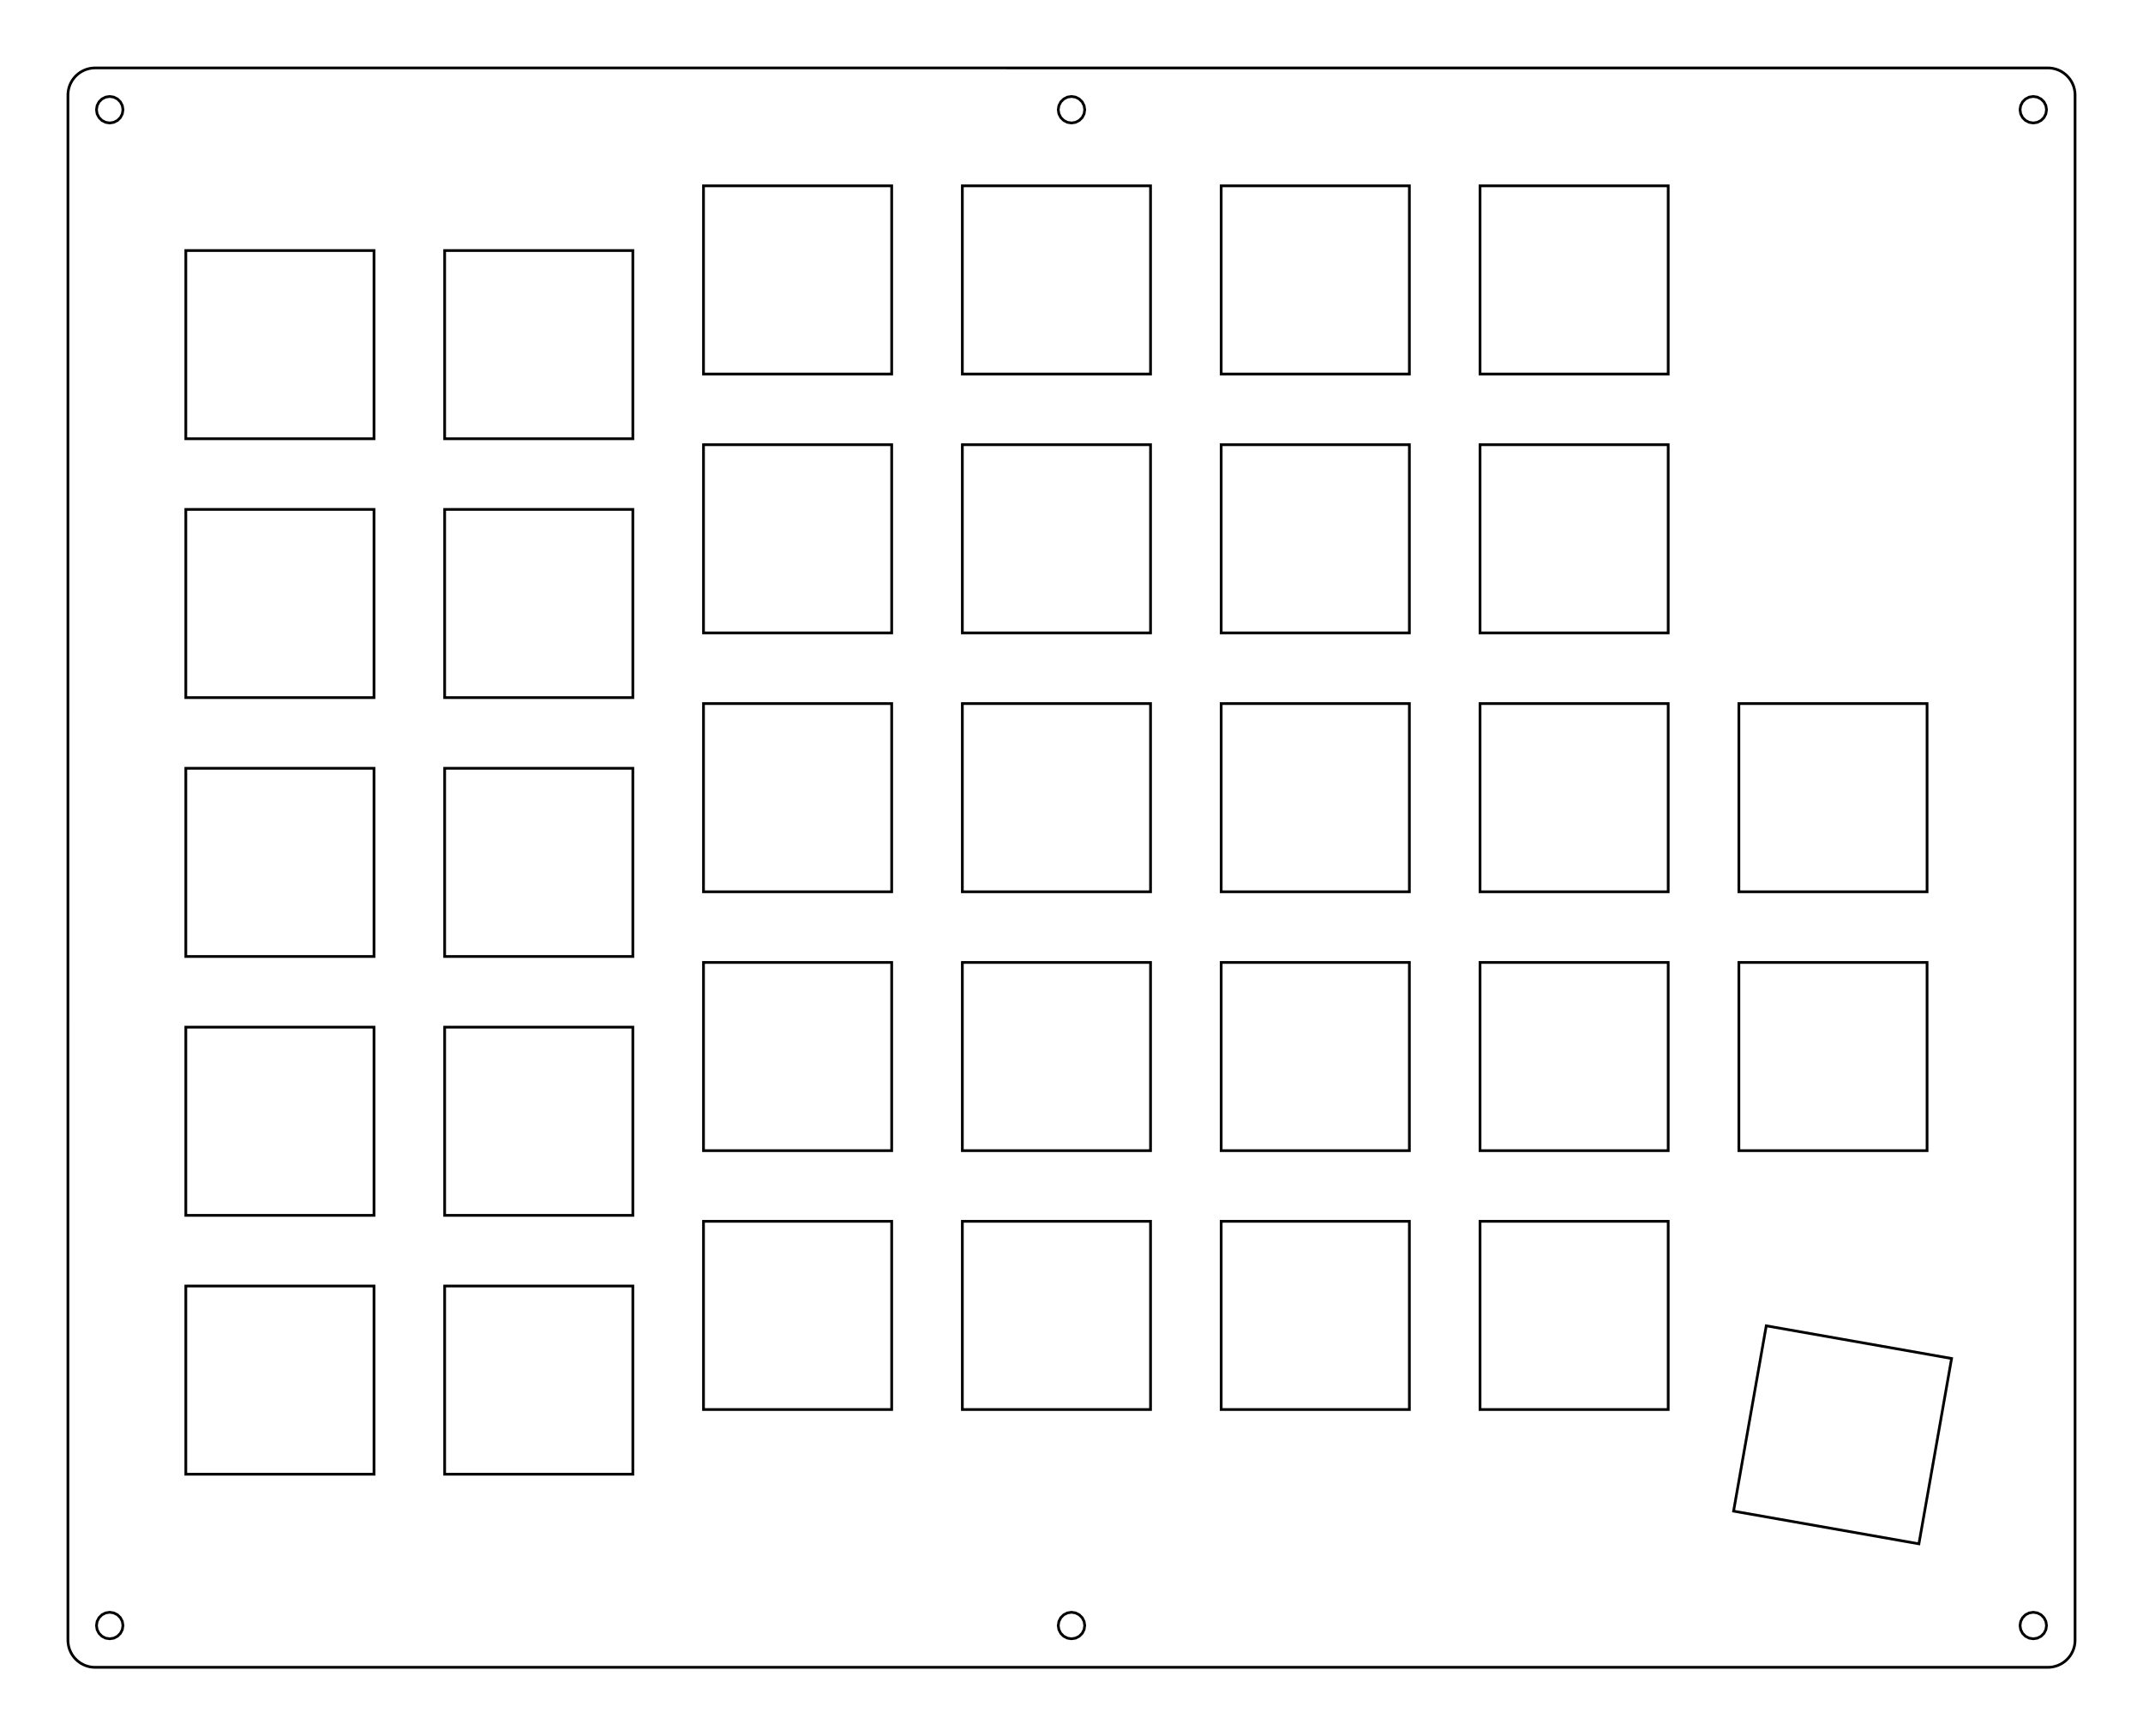
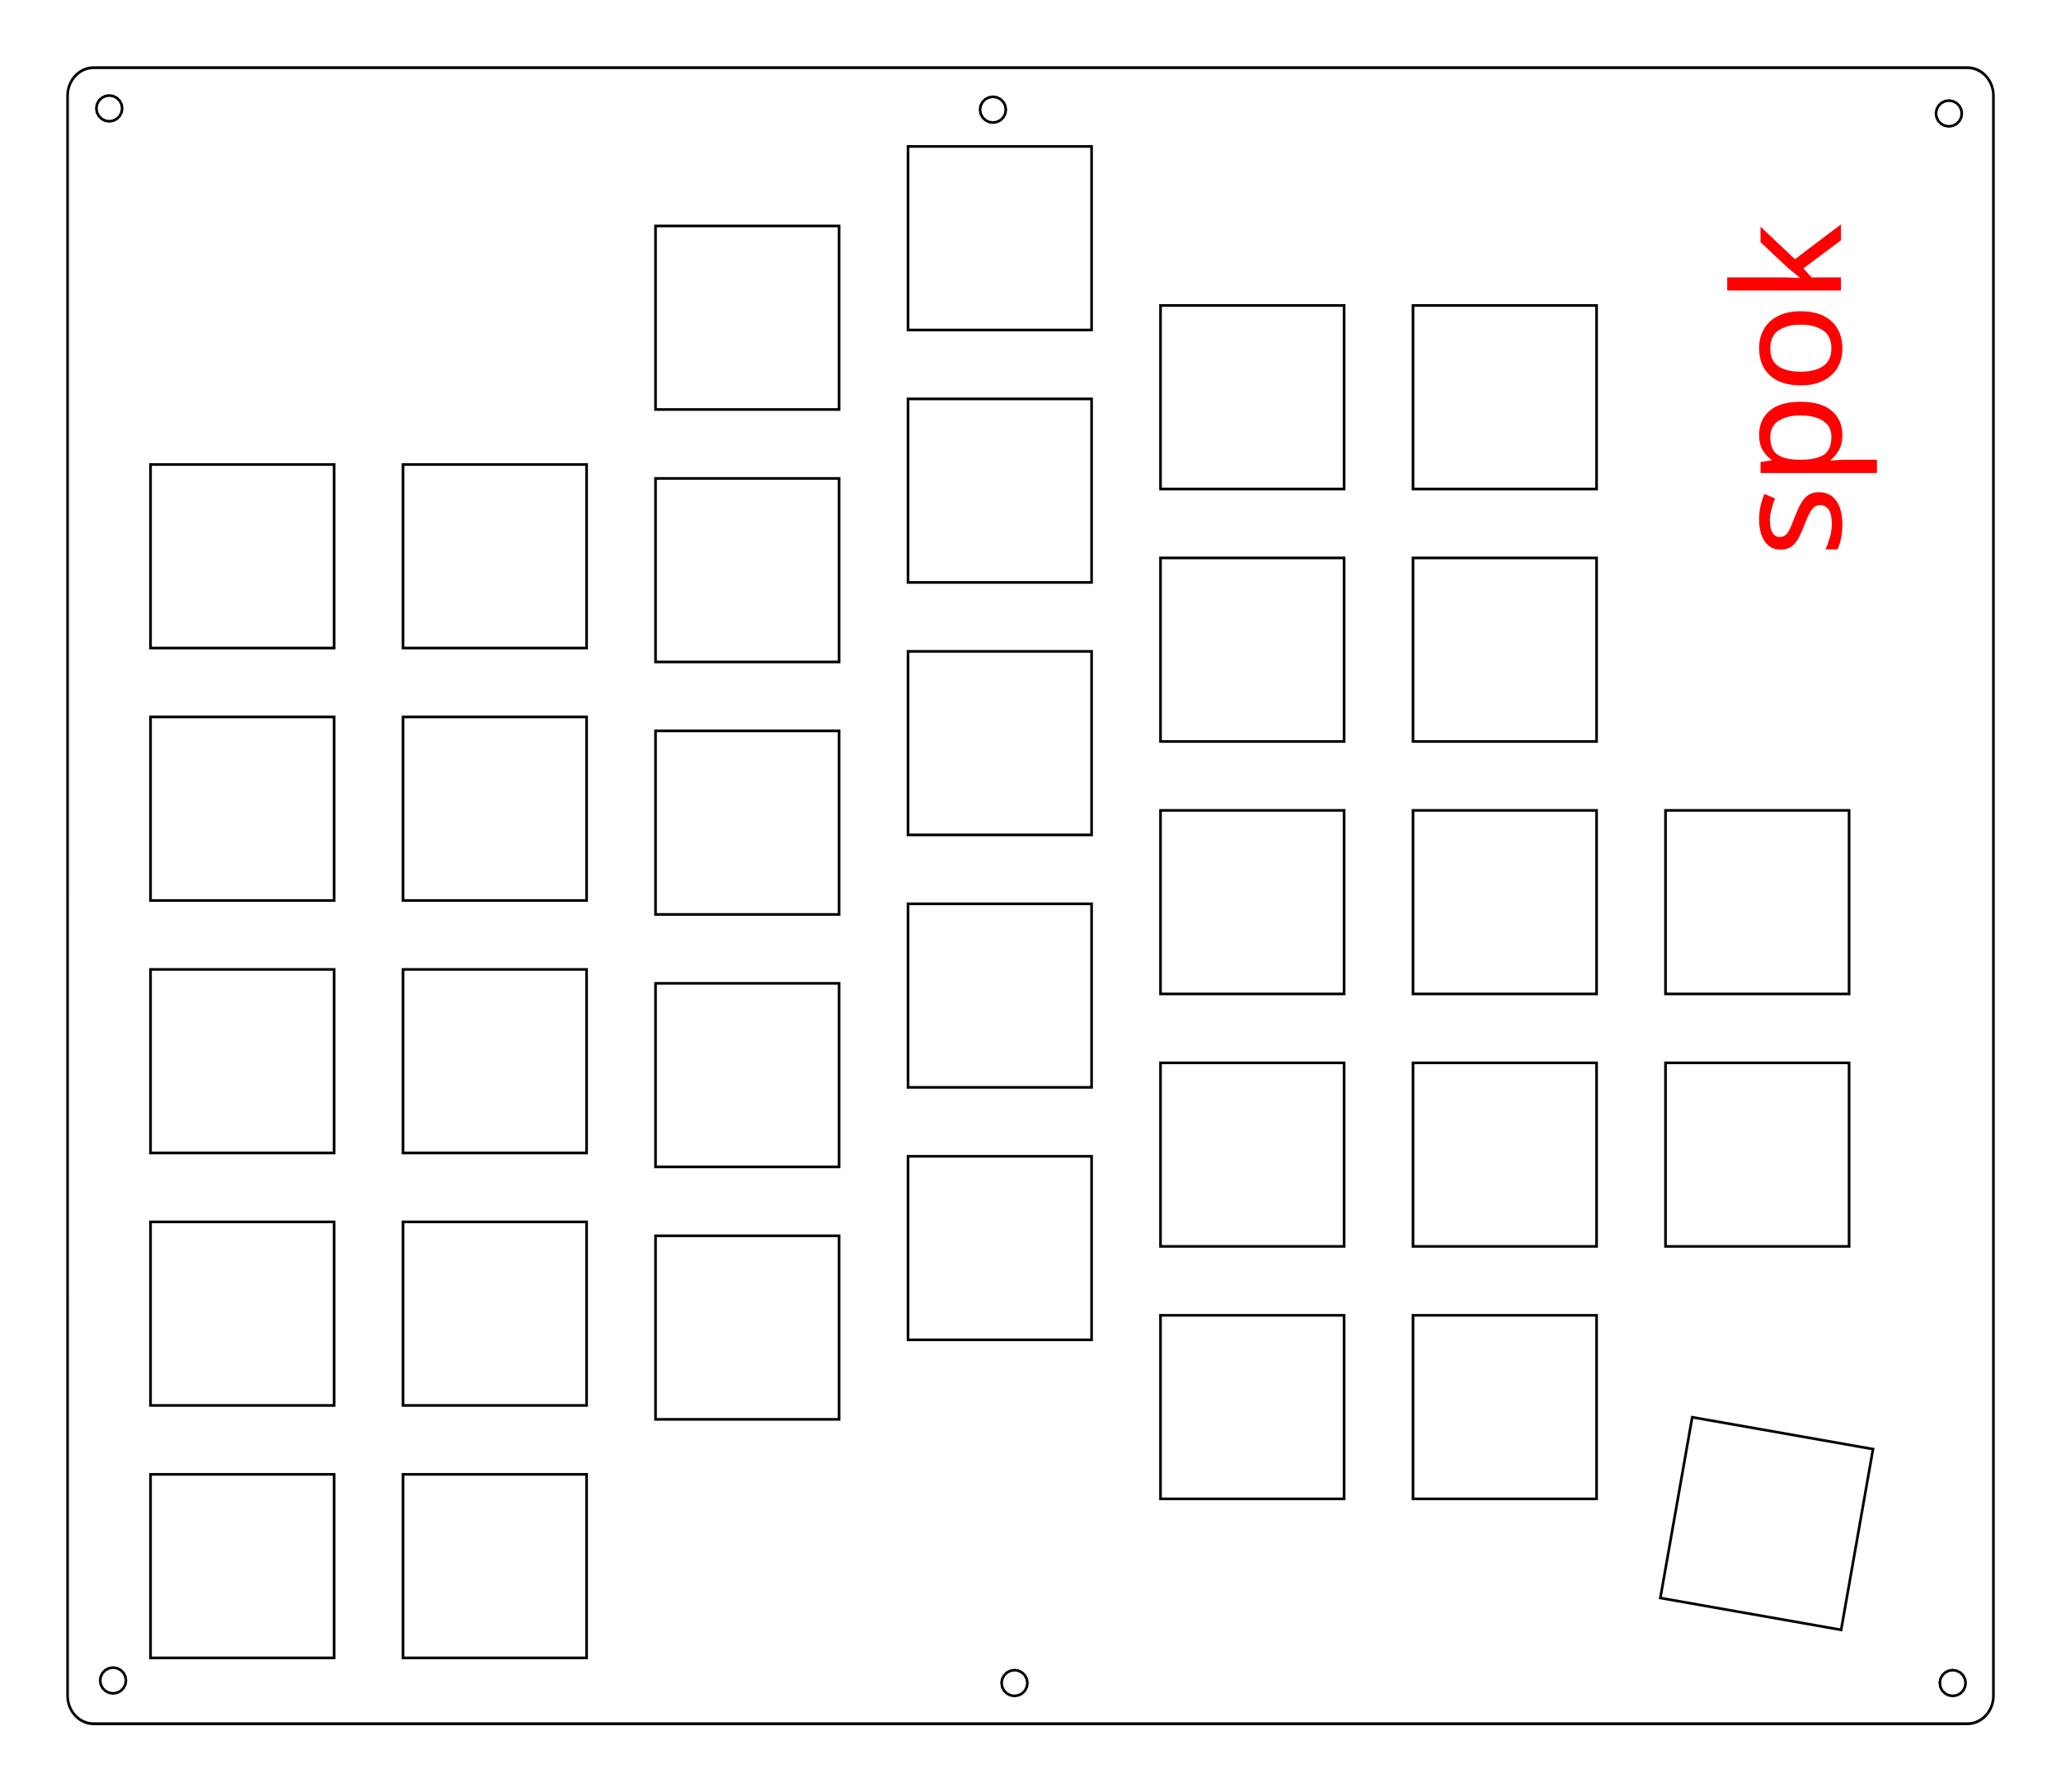
- <svg xmlns="http://www.w3.org/2000/svg" width="157.717mm" height="127.697mm" viewBox="0.000 0.000 157.717 127.697">
-   <polygon points="150.717,5.000 150.874,5.006 151.030,5.024 151.184,5.055 151.335,5.097 151.482,5.152 151.625,5.217 151.762,5.294 151.892,5.381 152.016,5.479 152.131,5.585 152.238,5.701 152.335,5.824 152.422,5.955 152.499,6.092 152.565,6.234 152.619,6.381 152.662,6.533 152.692,6.687 152.711,6.843 152.717,7.000 152.717,120.696 152.711,120.853 152.692,121.009 152.662,121.163 152.619,121.314 152.565,121.462 152.499,121.604 152.422,121.741 152.335,121.872 152.238,121.995 152.131,122.110 152.016,122.217 151.892,122.314 151.762,122.402 151.625,122.478 151.482,122.544 151.335,122.598 151.184,122.641 151.030,122.672 150.874,122.690 150.717,122.696 7.000,122.696 6.843,122.690 6.687,122.672 6.533,122.641 6.381,122.598 6.234,122.544 6.092,122.478 5.955,122.402 5.824,122.314 5.701,122.217 5.585,122.110 5.479,121.995 5.381,121.872 5.294,121.741 5.217,121.604 5.152,121.462 5.097,121.314 5.055,121.163 5.024,121.009 5.006,120.853 4.999,120.696 5.000,7.000 5.006,6.843 5.024,6.687 5.055,6.533 5.097,6.381 5.152,6.234 5.217,6.092 5.294,5.955 5.381,5.824 5.479,5.701 5.585,5.585 5.701,5.479 5.824,5.381 5.955,5.294 6.092,5.217 6.234,5.152 6.381,5.097 6.533,5.055 6.687,5.024 6.843,5.006 7.000,4.999" style="fill:none;stroke-width:0.2;stroke:black" />
-   <polygon points="149.341,118.694 149.069,118.832 148.853,119.048 148.715,119.320 148.667,119.621 148.715,119.923 148.853,120.194 149.069,120.410 149.341,120.549 149.642,120.596 149.943,120.549 150.215,120.410 150.431,120.194 150.569,119.923 150.617,119.621 150.569,119.320 150.431,119.048 150.215,118.832 149.943,118.694 149.642,118.646" style="fill:none;stroke-width:0.2;stroke:black" />
-   <polygon points="78.557,118.694 78.285,118.832 78.069,119.048 77.931,119.320 77.883,119.621 77.931,119.923 78.069,120.194 78.285,120.410 78.557,120.549 78.858,120.596 79.160,120.549 79.431,120.410 79.647,120.194 79.785,119.923 79.833,119.621 79.785,119.320 79.647,119.048 79.431,118.832 79.160,118.694 78.858,118.646" style="fill:none;stroke-width:0.2;stroke:black" />
-   <polygon points="7.773,118.694 7.501,118.832 7.286,119.048 7.147,119.320 7.100,119.621 7.147,119.923 7.286,120.194 7.501,120.410 7.773,120.549 8.074,120.596 8.376,120.549 8.648,120.410 8.863,120.194 9.002,119.923 9.050,119.621 9.002,119.320 8.863,119.048 8.648,118.832 8.376,118.694 8.074,118.646" style="fill:none;stroke-width:0.2;stroke:black" />
-   <polygon points="127.585,111.204 141.225,113.609 143.630,99.970 129.990,97.565" style="fill:none;stroke-width:0.2;stroke:black" />
-   <polygon points="13.675,94.637 13.675,108.487 27.525,108.487 27.525,94.637" style="fill:none;stroke-width:0.2;stroke:black" />
-   <polygon points="32.725,94.637 32.725,108.487 46.575,108.487 46.575,94.637" style="fill:none;stroke-width:0.2;stroke:black" />
-   <polygon points="51.775,89.875 51.775,103.725 65.625,103.725 65.625,89.875" style="fill:none;stroke-width:0.2;stroke:black" />
-   <polygon points="70.825,89.875 70.825,103.725 84.675,103.725 84.675,89.875" style="fill:none;stroke-width:0.2;stroke:black" />
-   <polygon points="89.875,89.875 89.875,103.725 103.725,103.725 103.725,89.875" style="fill:none;stroke-width:0.2;stroke:black" />
-   <polygon points="108.925,89.875 108.925,103.725 122.774,103.725 122.774,89.875" style="fill:none;stroke-width:0.2;stroke:black" />
-   <polygon points="13.675,75.587 13.675,89.437 27.525,89.437 27.525,75.587" style="fill:none;stroke-width:0.2;stroke:black" />
-   <polygon points="32.725,75.587 32.725,89.437 46.575,89.437 46.575,75.587" style="fill:none;stroke-width:0.2;stroke:black" />
-   <polygon points="51.775,70.825 51.775,84.675 65.625,84.675 65.625,70.825" style="fill:none;stroke-width:0.2;stroke:black" />
-   <polygon points="70.825,70.825 70.825,84.675 84.675,84.675 84.675,70.825" style="fill:none;stroke-width:0.2;stroke:black" />
-   <polygon points="89.875,70.825 89.875,84.675 103.725,84.675 103.725,70.825" style="fill:none;stroke-width:0.2;stroke:black" />
-   <polygon points="108.925,70.825 108.925,84.675 122.774,84.675 122.774,70.825" style="fill:none;stroke-width:0.2;stroke:black" />
-   <polygon points="127.975,70.825 127.975,84.675 141.825,84.675 141.825,70.825" style="fill:none;stroke-width:0.2;stroke:black" />
-   <polygon points="13.675,56.537 13.675,70.387 27.525,70.387 27.525,56.537" style="fill:none;stroke-width:0.2;stroke:black" />
-   <polygon points="32.725,56.537 32.725,70.387 46.575,70.387 46.575,56.537" style="fill:none;stroke-width:0.2;stroke:black" />
-   <polygon points="51.775,51.775 51.775,65.625 65.625,65.625 65.625,51.775" style="fill:none;stroke-width:0.2;stroke:black" />
-   <polygon points="70.825,51.775 70.825,65.625 84.675,65.625 84.675,51.775" style="fill:none;stroke-width:0.2;stroke:black" />
-   <polygon points="89.875,51.775 89.875,65.625 103.725,65.625 103.725,51.775" style="fill:none;stroke-width:0.2;stroke:black" />
-   <polygon points="108.925,51.775 108.925,65.625 122.774,65.625 122.774,51.775" style="fill:none;stroke-width:0.2;stroke:black" />
-   <polygon points="127.975,51.775 127.975,65.625 141.825,65.625 141.825,51.775" style="fill:none;stroke-width:0.2;stroke:black" />
-   <polygon points="13.675,37.487 13.675,51.337 27.525,51.337 27.525,37.487" style="fill:none;stroke-width:0.2;stroke:black" />
-   <polygon points="32.725,37.487 32.725,51.337 46.575,51.337 46.575,37.487" style="fill:none;stroke-width:0.2;stroke:black" />
-   <polygon points="51.775,32.725 51.775,46.575 65.625,46.575 65.625,32.725" style="fill:none;stroke-width:0.2;stroke:black" />
-   <polygon points="70.825,32.725 70.825,46.575 84.675,46.575 84.675,32.725" style="fill:none;stroke-width:0.2;stroke:black" />
-   <polygon points="89.875,32.725 89.875,46.575 103.725,46.575 103.725,32.725" style="fill:none;stroke-width:0.2;stroke:black" />
-   <polygon points="108.925,32.725 108.925,46.575 122.774,46.575 122.774,32.725" style="fill:none;stroke-width:0.2;stroke:black" />
-   <polygon points="13.675,18.437 13.675,32.287 27.525,32.287 27.525,18.437" style="fill:none;stroke-width:0.2;stroke:black" />
-   <polygon points="32.725,18.437 32.725,32.287 46.575,32.287 46.575,18.437" style="fill:none;stroke-width:0.2;stroke:black" />
-   <polygon points="51.775,13.675 51.775,27.525 65.625,27.525 65.625,13.675" style="fill:none;stroke-width:0.2;stroke:black" />
-   <polygon points="70.825,13.675 70.825,27.525 84.675,27.525 84.675,13.675" style="fill:none;stroke-width:0.2;stroke:black" />
-   <polygon points="89.875,13.675 89.875,27.525 103.725,27.525 103.725,13.675" style="fill:none;stroke-width:0.2;stroke:black" />
-   <polygon points="108.925,13.675 108.925,27.525 122.774,27.525 122.774,13.675" style="fill:none;stroke-width:0.2;stroke:black" />
-   <polygon points="7.773,7.147 7.501,7.286 7.286,7.501 7.147,7.773 7.100,8.074 7.147,8.376 7.286,8.648 7.501,8.863 7.773,9.002 8.074,9.050 8.376,9.002 8.648,8.863 8.863,8.648 9.002,8.376 9.050,8.074 9.002,7.773 8.863,7.501 8.648,7.286 8.376,7.147 8.074,7.100" style="fill:none;stroke-width:0.2;stroke:black" />
-   <polygon points="78.557,7.147 78.285,7.286 78.069,7.501 77.931,7.773 77.883,8.074 77.931,8.376 78.069,8.648 78.285,8.863 78.557,9.002 78.858,9.049 79.160,9.002 79.431,8.863 79.647,8.648 79.785,8.376 79.833,8.074 79.785,7.773 79.647,7.501 79.431,7.286 79.160,7.147 78.858,7.100" style="fill:none;stroke-width:0.2;stroke:black" />
-   <polygon points="149.341,7.147 149.069,7.286 148.853,7.501 148.715,7.773 148.667,8.074 148.715,8.376 148.853,8.648 149.069,8.863 149.341,9.002 149.642,9.049 149.943,9.002 150.215,8.863 150.431,8.648 150.569,8.376 150.617,8.074 150.569,7.773 150.431,7.501 150.215,7.286 149.943,7.147 149.642,7.100" style="fill:none;stroke-width:0.2;stroke:black" />
+ <svg xmlns="http://www.w3.org/2000/svg" width="155.495mm" height="135.174mm" viewBox="0 0 155.495 135.174" id="svg2" version="1.1">
+   <defs id="defs86" />
+   <g id="g3422">
+     <polygon transform="matrix(0.9836196,0,0,1.061727,0.1812477,-0.201403)" id="polygon4" style="fill:none;stroke:#000000;stroke-width:0.2" points="152.131,5.585 152.238,5.701 152.335,5.824 152.422,5.955 152.499,6.092 152.565,6.234 152.619,6.381 152.662,6.533 152.692,6.687 152.711,6.843 152.717,7 152.717,120.696 152.711,120.853 152.692,121.009 152.662,121.163 152.619,121.314 152.565,121.462 152.499,121.604 152.422,121.741 152.335,121.872 152.238,121.995 152.131,122.11 152.016,122.217 151.892,122.314 151.762,122.402 151.625,122.478 151.482,122.544 151.335,122.598 151.184,122.641 151.03,122.672 150.874,122.69 150.717,122.696 7,122.696 6.843,122.69 6.687,122.672 6.533,122.641 6.381,122.598 6.234,122.544 6.092,122.478 5.955,122.402 5.824,122.314 5.701,122.217 5.585,122.11 5.479,121.995 5.381,121.872 5.294,121.741 5.217,121.604 5.152,121.462 5.097,121.314 5.055,121.163 5.024,121.009 5.006,120.853 4.999,120.696 5,7 5.006,6.843 5.024,6.687 5.055,6.533 5.097,6.381 5.152,6.234 5.217,6.092 5.294,5.955 5.381,5.824 5.479,5.701 5.585,5.585 5.701,5.479 5.824,5.381 5.955,5.294 6.092,5.217 6.234,5.152 6.381,5.097 6.533,5.055 6.687,5.024 6.843,5.006 7,4.999 150.717,5 150.874,5.006 151.03,5.024 151.184,5.055 151.335,5.097 151.482,5.152 151.625,5.217 151.762,5.294 151.892,5.381 152.016,5.479 " />
+     <polygon transform="translate(-2.318079,7.374466)" id="polygon6" style="fill:none;stroke:#000000;stroke-width:0.2" points="148.853,120.194 149.069,120.41 149.341,120.549 149.642,120.596 149.943,120.549 150.215,120.41 150.431,120.194 150.569,119.923 150.617,119.621 150.569,119.32 150.431,119.048 150.215,118.832 149.943,118.694 149.642,118.646 149.341,118.694 149.069,118.832 148.853,119.048 148.715,119.32 148.667,119.621 148.715,119.923 " />
+     <polygon transform="translate(-2.318079,7.374466)" id="polygon8" style="fill:none;stroke:#000000;stroke-width:0.2" points="78.069,120.194 78.285,120.41 78.557,120.549 78.858,120.596 79.16,120.549 79.431,120.41 79.647,120.194 79.785,119.923 79.833,119.621 79.785,119.32 79.647,119.048 79.431,118.832 79.16,118.694 78.858,118.646 78.557,118.694 78.285,118.832 78.069,119.048 77.931,119.32 77.883,119.621 77.931,119.923 " />
+     <polygon transform="translate(0.4558267,7.183163)" id="polygon10" style="fill:none;stroke:#000000;stroke-width:0.2" points="7.501,120.41 7.773,120.549 8.074,120.596 8.376,120.549 8.648,120.41 8.863,120.194 9.002,119.923 9.05,119.621 9.002,119.32 8.863,119.048 8.648,118.832 8.376,118.694 8.074,118.646 7.773,118.694 7.501,118.832 7.286,119.048 7.147,119.32 7.1,119.621 7.147,119.923 7.286,120.194 " />
+     <polygon transform="translate(-2.318079,9.374621)" id="polygon12" style="fill:none;stroke:#000000;stroke-width:0.2" points="143.63,99.97 129.99,97.565 127.585,111.204 141.225,113.609 " />
+     <polygon transform="translate(-2.318079,16.61247)" id="polygon14" style="fill:none;stroke:#000000;stroke-width:0.2" points="13.675,94.637 13.675,108.487 27.525,108.487 27.525,94.637 " />
+     <polygon transform="translate(-2.318079,16.61247)" id="polygon16" style="fill:none;stroke:#000000;stroke-width:0.2" points="32.725,94.637 32.725,108.487 46.575,108.487 46.575,94.637 " />
+     <polygon transform="translate(-2.318079,3.374466)" id="polygon18" style="fill:none;stroke:#000000;stroke-width:0.2" points="51.775,89.875 51.775,103.725 65.625,103.725 65.625,89.875 " />
+     <polygon transform="translate(-2.318079,-2.625535)" id="polygon20" style="fill:none;stroke:#000000;stroke-width:0.2" points="70.825,89.875 70.825,103.725 84.675,103.725 84.675,89.875 " />
+     <polygon transform="translate(-2.318079,9.374466)" id="polygon22" style="fill:none;stroke:#000000;stroke-width:0.2" points="89.875,89.875 89.875,103.725 103.725,103.725 103.725,89.875 " />
+     <polygon transform="translate(-2.318079,9.374621)" id="polygon24" style="fill:none;stroke:#000000;stroke-width:0.2" points="122.774,103.725 122.774,89.875 108.925,89.875 108.925,103.725 " />
+     <polygon transform="translate(-2.318079,16.61247)" id="polygon26" style="fill:none;stroke:#000000;stroke-width:0.2" points="13.675,75.587 13.675,89.437 27.525,89.437 27.525,75.587 " />
+     <polygon transform="translate(-2.318079,16.61247)" id="polygon28" style="fill:none;stroke:#000000;stroke-width:0.2" points="32.725,75.587 32.725,89.437 46.575,89.437 46.575,75.587 " />
+     <polygon transform="translate(-2.318079,3.374466)" id="polygon30" style="fill:none;stroke:#000000;stroke-width:0.2" points="51.775,70.825 51.775,84.675 65.625,84.675 65.625,70.825 " />
+     <polygon transform="translate(-2.318079,-2.625535)" id="polygon32" style="fill:none;stroke:#000000;stroke-width:0.2" points="70.825,70.825 70.825,84.675 84.675,84.675 84.675,70.825 " />
+     <polygon transform="translate(-2.318079,9.374466)" id="polygon34" style="fill:none;stroke:#000000;stroke-width:0.2" points="89.875,70.825 89.875,84.675 103.725,84.675 103.725,70.825 " />
+     <polygon transform="translate(-2.318079,9.374621)" id="polygon36" style="fill:none;stroke:#000000;stroke-width:0.2" points="122.774,84.675 122.774,70.825 108.925,70.825 108.925,84.675 " />
+     <polygon transform="translate(-2.318079,9.374621)" id="polygon38" style="fill:none;stroke:#000000;stroke-width:0.2" points="141.825,84.675 141.825,70.825 127.975,70.825 127.975,84.675 " />
+     <polygon transform="translate(-2.318079,16.61247)" id="polygon40" style="fill:none;stroke:#000000;stroke-width:0.2" points="13.675,56.537 13.675,70.387 27.525,70.387 27.525,56.537 " />
+     <polygon transform="translate(-2.318079,16.61247)" id="polygon42" style="fill:none;stroke:#000000;stroke-width:0.2" points="32.725,56.537 32.725,70.387 46.575,70.387 46.575,56.537 " />
+     <polygon transform="translate(-2.318079,3.374466)" id="polygon44" style="fill:none;stroke:#000000;stroke-width:0.2" points="51.775,51.775 51.775,65.625 65.625,65.625 65.625,51.775 " />
+     <polygon transform="translate(-2.318079,-2.625535)" id="polygon46" style="fill:none;stroke:#000000;stroke-width:0.2" points="70.825,51.775 70.825,65.625 84.675,65.625 84.675,51.775 " />
+     <polygon transform="translate(-2.318079,9.374466)" id="polygon48" style="fill:none;stroke:#000000;stroke-width:0.2" points="89.875,51.775 89.875,65.625 103.725,65.625 103.725,51.775 " />
+     <polygon transform="translate(-2.318079,9.374621)" id="polygon50" style="fill:none;stroke:#000000;stroke-width:0.2" points="122.774,65.625 122.774,51.775 108.925,51.775 108.925,65.625 " />
+     <polygon transform="translate(-2.318079,9.374621)" id="polygon52" style="fill:none;stroke:#000000;stroke-width:0.2" points="141.825,65.625 141.825,51.775 127.975,51.775 127.975,65.625 " />
+     <polygon transform="translate(-2.318079,16.61247)" id="polygon54" style="fill:none;stroke:#000000;stroke-width:0.2" points="13.675,37.487 13.675,51.337 27.525,51.337 27.525,37.487 " />
+     <polygon transform="translate(-2.318079,16.61247)" id="polygon56" style="fill:none;stroke:#000000;stroke-width:0.2" points="32.725,37.487 32.725,51.337 46.575,51.337 46.575,37.487 " />
+     <polygon transform="translate(-2.318079,3.374466)" id="polygon58" style="fill:none;stroke:#000000;stroke-width:0.2" points="51.775,32.725 51.775,46.575 65.625,46.575 65.625,32.725 " />
+     <polygon transform="translate(-2.318079,-2.625535)" id="polygon60" style="fill:none;stroke:#000000;stroke-width:0.2" points="70.825,32.725 70.825,46.575 84.675,46.575 84.675,32.725 " />
+     <polygon transform="translate(-2.318079,9.374466)" id="polygon62" style="fill:none;stroke:#000000;stroke-width:0.2" points="89.875,32.725 89.875,46.575 103.725,46.575 103.725,32.725 " />
+     <polygon transform="translate(-2.318079,9.374621)" id="polygon64" style="fill:none;stroke:#000000;stroke-width:0.2" points="122.774,46.575 122.774,32.725 108.925,32.725 108.925,46.575 " />
+     <polygon transform="translate(-2.318079,16.61247)" id="polygon66" style="fill:none;stroke:#000000;stroke-width:0.2" points="13.675,18.437 13.675,32.287 27.525,32.287 27.525,18.437 " />
+     <polygon transform="translate(-2.318079,16.61247)" id="polygon68" style="fill:none;stroke:#000000;stroke-width:0.2" points="32.725,18.437 32.725,32.287 46.575,32.287 46.575,18.437 " />
+     <polygon transform="translate(-2.318079,3.374466)" id="polygon70" style="fill:none;stroke:#000000;stroke-width:0.2" points="51.775,13.675 51.775,27.525 65.625,27.525 65.625,13.675 " />
+     <polygon transform="translate(-2.318079,-2.625535)" id="polygon72" style="fill:none;stroke:#000000;stroke-width:0.2" points="70.825,13.675 70.825,27.525 84.675,27.525 84.675,13.675 " />
+     <polygon transform="translate(-2.318079,9.374466)" id="polygon74" style="fill:none;stroke:#000000;stroke-width:0.2" points="89.875,13.675 89.875,27.525 103.725,27.525 103.725,13.675 " />
+     <polygon transform="translate(-2.318079,9.374621)" id="polygon76" style="fill:none;stroke:#000000;stroke-width:0.2" points="122.774,27.525 122.774,13.675 108.925,13.675 108.925,27.525 " />
+     <polygon transform="translate(0.1688709,0.1049205)" id="polygon78" style="fill:none;stroke:#000000;stroke-width:0.2" points="7.773,9.002 8.074,9.05 8.376,9.002 8.648,8.863 8.863,8.648 9.002,8.376 9.05,8.074 9.002,7.773 8.863,7.501 8.648,7.286 8.376,7.147 8.074,7.1 7.773,7.147 7.501,7.286 7.286,7.501 7.147,7.773 7.1,8.074 7.147,8.376 7.286,8.648 7.501,8.863 " />
+     <polygon transform="translate(-3.944162,0.2005724)" id="polygon80" style="fill:none;stroke:#000000;stroke-width:0.2" points="78.285,8.863 78.557,9.002 78.858,9.049 79.16,9.002 79.431,8.863 79.647,8.648 79.785,8.376 79.833,8.074 79.785,7.773 79.647,7.501 79.431,7.286 79.16,7.147 78.858,7.1 78.557,7.147 78.285,7.286 78.069,7.501 77.931,7.773 77.883,8.074 77.931,8.376 78.069,8.648 " />
+     <polygon transform="translate(-2.605035,0.4875281)" id="polygon82" style="fill:none;stroke:#000000;stroke-width:0.2" points="149.069,8.863 149.341,9.002 149.642,9.049 149.943,9.002 150.215,8.863 150.431,8.648 150.569,8.376 150.617,8.074 150.569,7.773 150.431,7.501 150.215,7.286 149.943,7.147 149.642,7.1 149.341,7.147 149.069,7.286 148.853,7.501 148.715,7.773 148.667,8.074 148.715,8.376 148.853,8.648 " />
+     <text transform="matrix(0,-1,1,0,0,0)" id="text3418" y="138.887" x="-42.049" style="font-style:normal;font-weight:normal;font-size:11.289px;line-height:125%;font-family:sans-serif;letter-spacing:0px;word-spacing:0px;fill:#ff0000;fill-opacity:1;stroke:none;stroke-width:1px;stroke-linecap:butt;stroke-linejoin:miter;stroke-opacity:1" xml:space="preserve">
+       <tspan y="138.887" x="-42.049" id="tspan3420">spok</tspan>
+     </text>
+   </g>
</svg>
